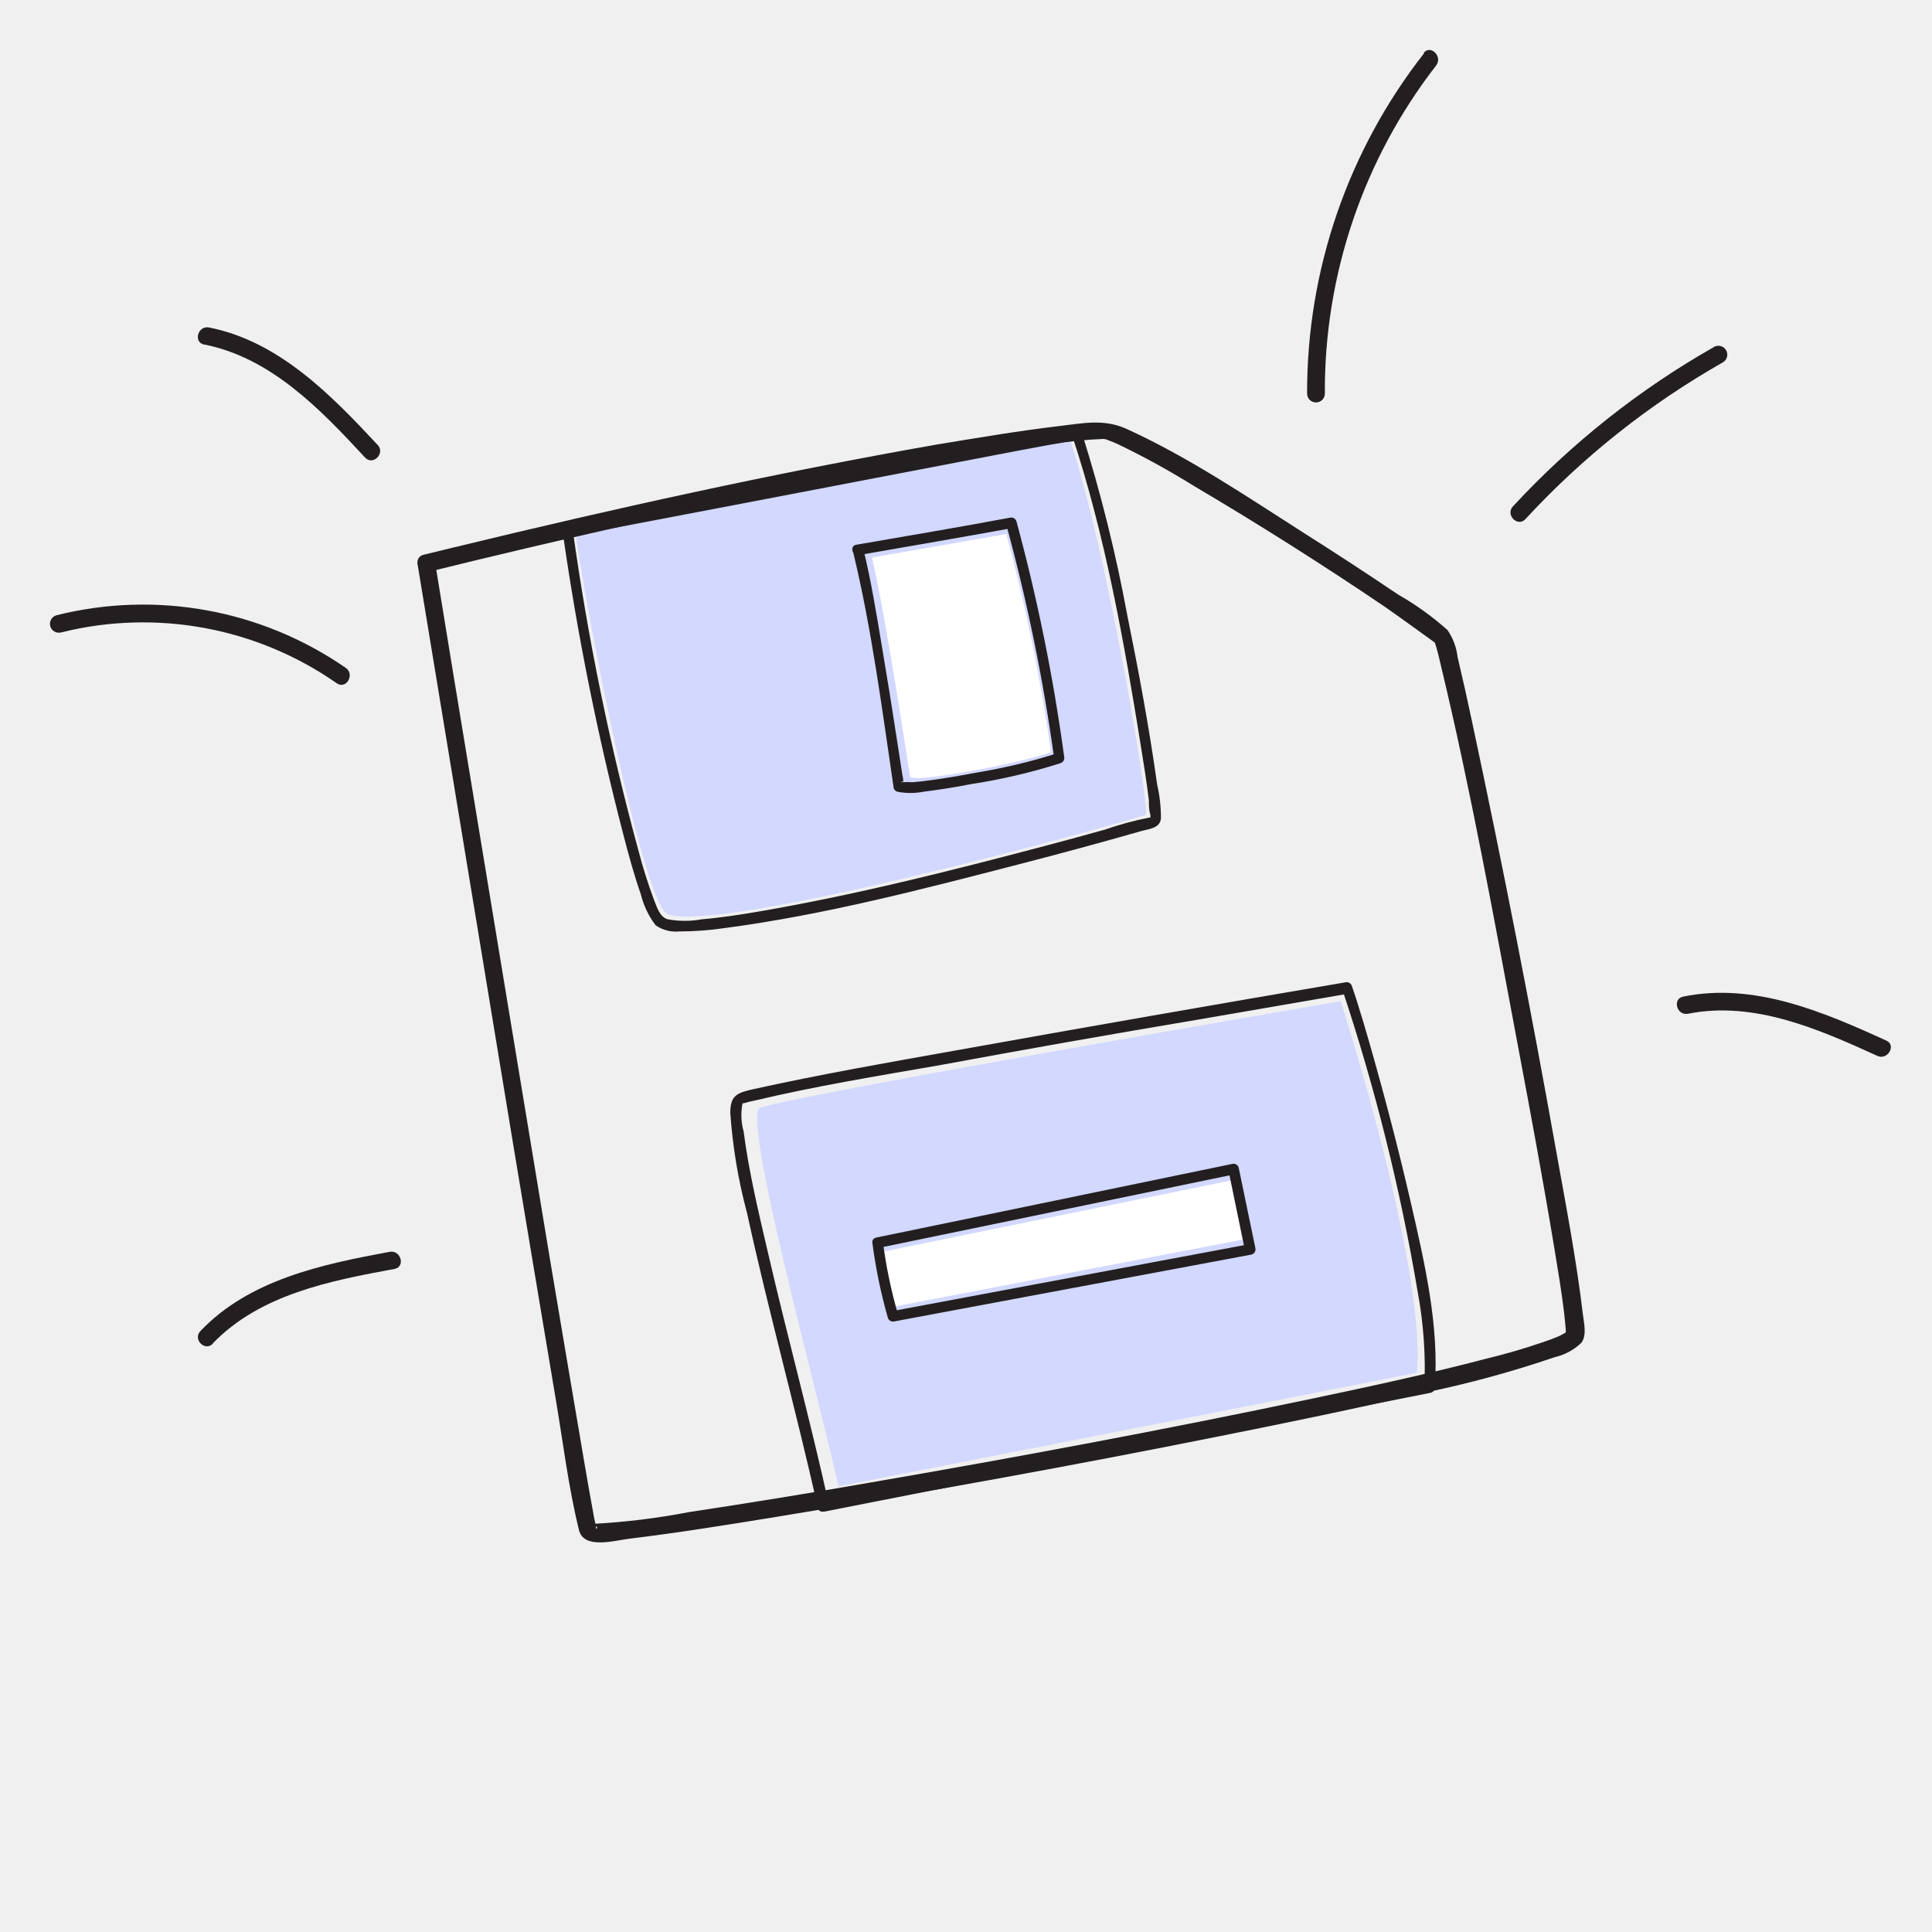
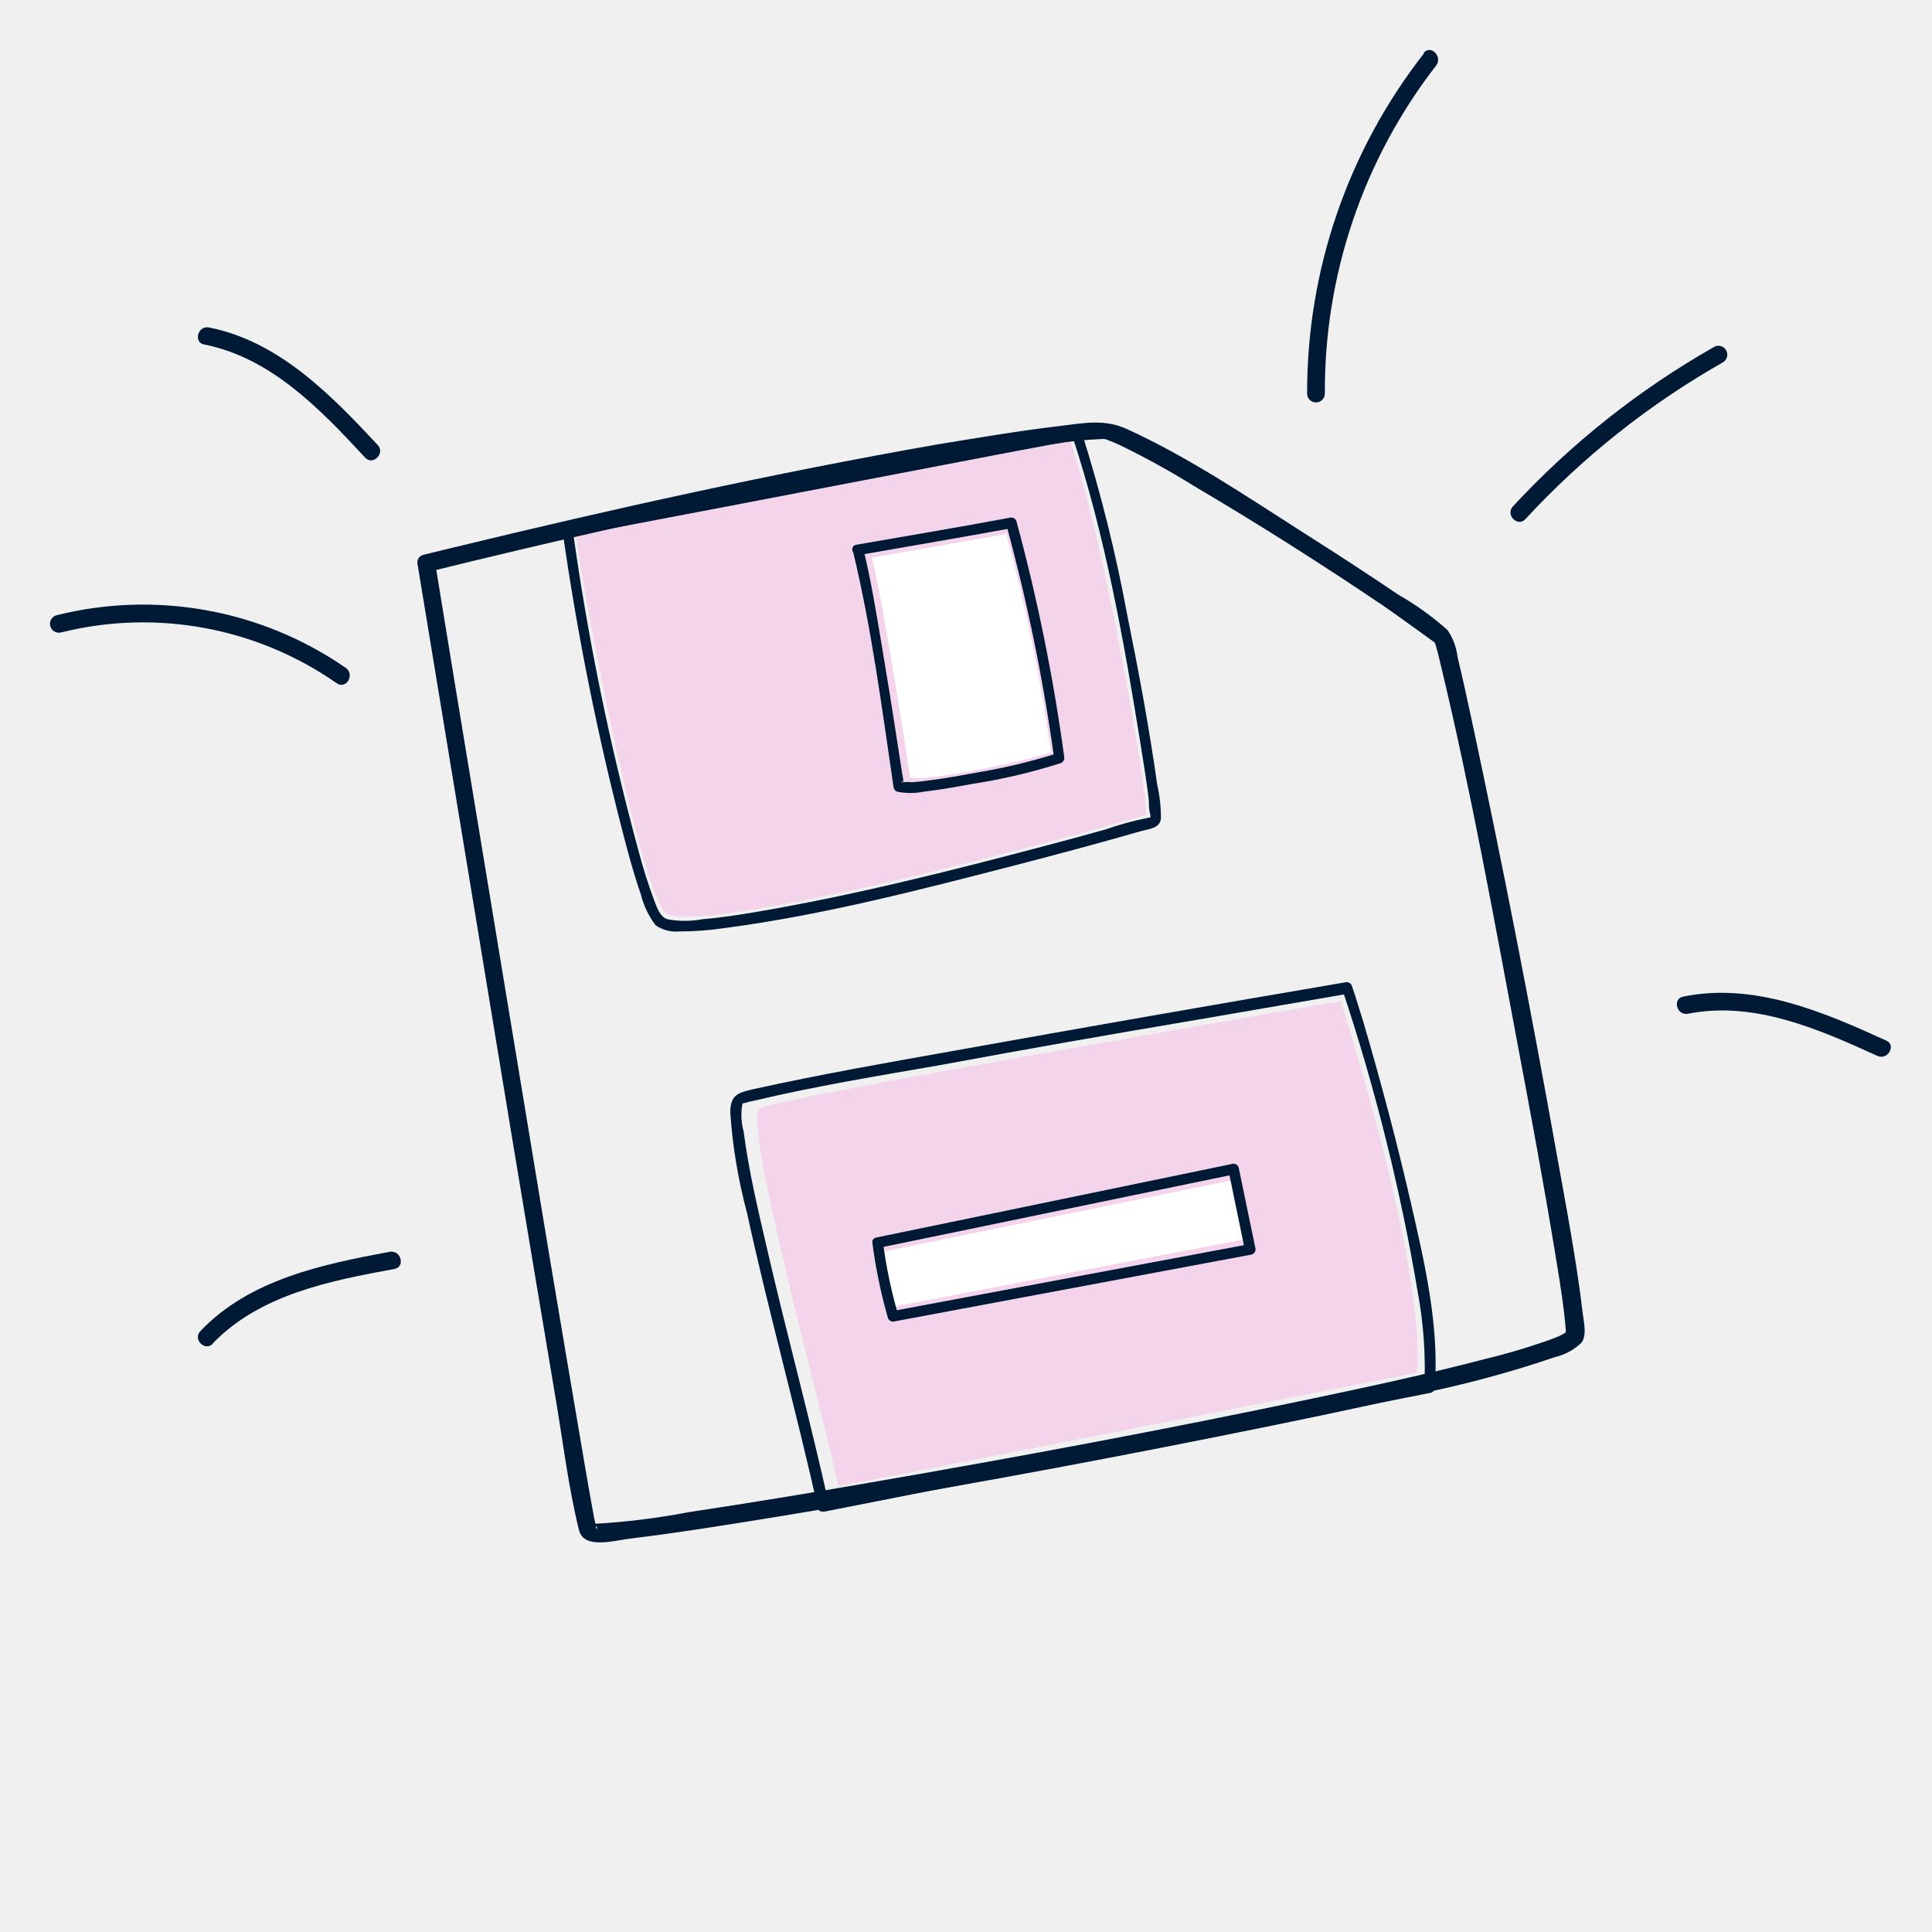
- <svg xmlns="http://www.w3.org/2000/svg" width="116" height="116" viewBox="0 0 116 116">
-   <g fill-rule="nonzero" fill="none">
-     <path d="M50.346 89.243c-1.108-5.051-5.853-22.35-4.71-22.733 2.359-.824 34.86-6.394 34.86-6.394s5.15 15.927 4.575 22.307l-34.725 6.82zM34.533 31.842c.803 5.726 4.12 22.406 5.541 23.031 2.692 1.187 24.061-4.525 28.714-5.946.299-.092-2.266-15.77-4.61-22.732l-29.645 5.647z" fill="#D2D8FF" />
-     <path d="m25.085 33.96 5.683 34.482c.852 5.134 1.71 10.265 2.571 15.394.455 2.657.775 5.392 1.421 8.02.277 1.187 2.131.64 2.998.534 2.977-.363 5.939-.839 8.901-1.322a763.634 763.634 0 0 0 26.612-4.845c4.099-.817 8.198-1.662 12.269-2.607a64.646 64.646 0 0 0 7.814-2.131 3.389 3.389 0 0 0 1.598-.867c.334-.454.15-1.186.086-1.705-.377-3.182-.98-6.35-1.549-9.505a772.051 772.051 0 0 0-5.108-26.093 144.392 144.392 0 0 0-.866-3.864 3.552 3.552 0 0 0-.604-1.62 17.376 17.376 0 0 0-2.963-2.131 224.2 224.2 0 0 0-5.619-3.673c-3.453-2.202-6.962-4.582-10.699-6.28-1.356-.61-2.6-.334-4.056-.163-2.458.29-4.902.71-7.338 1.108-9.704 1.705-19.345 3.836-28.95 6.166l-1.846.448c-.668.163-.384 1.193.284 1.03a564.478 564.478 0 0 1 22.022-4.973c5.122-1.044 10.273-2.06 15.473-2.7.98-.162 1.97-.264 2.962-.305.115-.01.23.012.334.064.213.078.42.163.625.256a48.62 48.62 0 0 1 4.582 2.522 219.325 219.325 0 0 1 11.424 7.231c1.015.71 1.989 1.421 2.976 2.132.107.078 0 0 0-.05.043.1.071.213.107.312.1.363.191.71.277 1.102 1.818 7.565 3.204 15.259 4.639 22.903.767 4.063 1.52 8.127 2.195 12.205.206 1.25.419 2.507.568 3.772.043.355.078.71.107 1.065-.01.088-.01.176 0 .263-.043-.1.1-.17.057-.177-.043-.007 0 0-.135.092a3.75 3.75 0 0 1-.377.192 12.39 12.39 0 0 1-.973.362 37.35 37.35 0 0 1-3.375.98c-3.445.903-6.926 1.656-10.407 2.387-8.83 1.862-17.703 3.517-26.597 5.051a462.89 462.89 0 0 1-10.813 1.762 42.503 42.503 0 0 1-5.761.71c-.597 0 .462.079.17.313a4.404 4.404 0 0 0-.12-.61 231.732 231.732 0 0 1-.569-3.205c-.715-4.196-1.425-8.397-2.13-12.602a37423.744 37423.744 0 0 1-5.698-34.497l-1.18-7.218c-.113-.675-1.136-.384-1.022.284z" fill="#231F20" />
-     <path d="M49.771 90.35c-1.13-5.121-2.522-10.193-3.701-15.308-.547-2.352-1.116-4.732-1.421-7.104a3.651 3.651 0 0 1-.064-1.705s-.107.042.1 0c.2-.062.404-.111.61-.15 3.673-.873 7.424-1.484 11.14-2.13a940.822 940.822 0 0 1 15.38-2.714c3.064-.53 6.126-1.059 9.185-1.585l-.398-.22a120.768 120.768 0 0 1 4.518 18.13c.356 1.915.49 3.865.398 5.81l.235-.305-12.29 2.323-19.579 3.85-4.504.889c-.405.078-.234.71.17.618l12.27-2.416 19.57-3.815 4.519-.895a.313.313 0 0 0 .234-.305c.285-3.666-.603-7.488-1.42-11.047s-1.79-7.246-2.842-10.826c-.227-.71-.448-1.5-.71-2.238a.327.327 0 0 0-.391-.227 2624.194 2624.194 0 0 0-23.521 4.113c-4 .71-8.028 1.42-11.992 2.294-.938.22-1.42.32-1.42 1.421.14 2.038.477 4.058 1.008 6.031 1.293 5.94 2.941 11.8 4.262 17.76.128.313.746.157.654-.248z" fill="#231F20" />
-     <path d="M52.861 75.184c.152 1.113.39 2.212.71 3.289l21.42-4.12-.711-3.552-21.419 4.383zM52.35 33.476c.81 3.318 2.294 13.192 2.294 13.192.71.306 6.898-.923 8.461-1.506a106.247 106.247 0 0 0-2.685-13.1c-1.009.185-8.07 1.414-8.07 1.414z" fill="#FFF" />
-     <path d="M33.794 32.013a164.614 164.614 0 0 0 3.63 18.087c.313 1.207.64 2.415 1.052 3.594.165.675.468 1.308.888 1.861.415.288.918.419 1.42.37.92-.001 1.84-.07 2.75-.206 5.974-.789 11.885-2.337 17.71-3.843a277.13 277.13 0 0 0 7.218-1.961c.511-.15 1.179-.164 1.243-.775a9.017 9.017 0 0 0-.228-2.038c-.476-3.403-1.108-6.785-1.79-10.145a91.855 91.855 0 0 0-2.728-10.961.334.334 0 0 0-.398-.228l-10.279 1.975-16.453 3.147-3.808.71c-.405.072-.234.711.17.612l10.316-1.968 16.46-3.154 3.8-.71-.39-.221c1.982 5.996 3.111 12.361 4.113 18.577.178 1.101.355 2.202.49 3.31 0 .292 0 .611.093.888v.27c-.057-.142.277-.156-.114-.106-.885.175-1.756.412-2.607.71a247.09 247.09 0 0 1-3.552.966c-5.726 1.514-11.502 2.977-17.341 3.972-1.094.184-2.188.355-3.296.447a5.733 5.733 0 0 1-2.089 0c-.462-.15-.625-.71-.803-1.15a30.469 30.469 0 0 1-.952-3.027 153.596 153.596 0 0 1-3.928-19.18c0-.399-.654-.228-.597.177z" fill="#231F20" />
-     <path d="M51.213 33.1c1.13 4.667 1.748 9.49 2.444 14.208a.32.32 0 0 0 .22.227c.52.103 1.057.103 1.577 0a40.166 40.166 0 0 0 2.842-.455 34.966 34.966 0 0 0 5.377-1.257.334.334 0 0 0 .22-.398 111.1 111.1 0 0 0-2.862-14.116.327.327 0 0 0-.39-.227c-3.063.576-6.139 1.087-9.236 1.627-.405.071-.235.71.17.618 3.062-.54 6.138-1.059 9.236-1.627l-.398-.22a111.1 111.1 0 0 1 2.891 14.123l.227-.391c-1.61.513-3.255.907-4.923 1.18-.93.177-1.86.34-2.799.461-.34.05-.71.092-1.03.114a4.262 4.262 0 0 0-.667 0c.213-.242.099.454.134.042a2.977 2.977 0 0 0-.078-.554c-.1-.625-.191-1.25-.29-1.882a342.338 342.338 0 0 0-.932-5.79c-.326-1.954-.646-3.914-1.115-5.847-.092-.405-.71-.234-.618.164zM52.378 74.615c.197 1.523.508 3.029.93 4.504a.32.32 0 0 0 .391.22l18.755-3.509 2.692-.504a.327.327 0 0 0 .228-.39l-1.002-4.832a.32.32 0 0 0-.39-.22L55.297 73.75l-2.685.554c-.398.085-.228.71.17.618l18.684-3.865 2.685-.554-.39-.227.994 4.83.227-.397-18.762 3.516-2.692.505.398.22a29.368 29.368 0 0 1-.91-4.334c-.042-.405-.681-.412-.639 0zM85.513 3.185a33.005 33.005 0 0 0-7.033 20.446.533.533 0 1 0 1.066 0 31.876 31.876 0 0 1 6.677-19.693c.42-.533-.326-1.293-.753-.753h.043zM20.762 40.102a21.39 21.39 0 0 0-17.37-3.161.534.534 0 1 0 .284 1.03 20.325 20.325 0 0 1 16.546 3.055c.568.39 1.1-.533.54-.924zM102.911 20.833a50.282 50.282 0 0 0-12.077 9.576c-.461.505.292 1.265.753.76a49.167 49.167 0 0 1 11.857-9.412.535.535 0 0 0-.54-.924h.007zM12.763 80.673c2.842-2.956 7.055-3.773 10.92-4.483.674-.128.39-1.15-.285-1.03-4.056.753-8.418 1.662-11.366 4.76-.476.497.277 1.25.753.753h-.022zM101.352 60.867c3.964-.789 7.857.93 11.366 2.529.618.284 1.158-.64.54-.917-3.8-1.733-7.935-3.509-12.197-2.642-.668.135-.384 1.158.284 1.03h.007zM12.26 20.684c4.022.796 6.984 3.9 9.662 6.791.47.505 1.222-.255.76-.753-2.806-3.012-5.931-6.23-10.137-7.061-.668-.128-.952.895-.284 1.03v-.007z" fill="#231F20" />
-   </g>
+ <svg xmlns="http://www.w3.org/2000/svg" width="116" height="116" viewBox="0 0 116 116" fill="none">
+   <path d="M50.346 89.243C49.238 84.192 44.493 66.893 45.636 66.51C47.995 65.686 80.496 60.116 80.496 60.116C80.496 60.116 85.646 76.043 85.071 82.423L50.346 89.243Z" fill="#F3D4EB" />
+   <path d="M34.533 31.842C35.336 37.568 38.654 54.248 40.074 54.873C42.767 56.06 64.136 50.348 68.789 48.927C69.087 48.835 66.522 33.157 64.178 26.195L34.533 31.842Z" fill="#F3D4EB" />
+   <path d="M25.084 33.959C26.979 45.453 28.873 56.948 30.767 68.442C31.62 73.576 32.477 78.707 33.339 83.836C33.794 86.493 34.113 89.228 34.76 91.857C35.037 93.043 36.891 92.496 37.758 92.39C40.734 92.027 43.697 91.551 46.659 91.068C55.563 89.61 64.433 87.995 73.271 86.223C77.37 85.406 81.469 84.561 85.539 83.616C88.186 83.07 90.796 82.358 93.354 81.485C93.955 81.347 94.508 81.047 94.952 80.618C95.286 80.164 95.101 79.432 95.037 78.913C94.661 75.731 94.057 72.562 93.489 69.408C91.933 60.706 90.242 51.989 88.381 43.315C88.104 42.022 87.827 40.736 87.514 39.451C87.449 38.869 87.242 38.313 86.91 37.831C86 37.019 85.007 36.304 83.948 35.7C82.094 34.442 80.218 33.227 78.329 32.027C74.876 29.825 71.367 27.445 67.63 25.747C66.273 25.136 65.03 25.413 63.574 25.584C61.116 25.875 58.672 26.294 56.235 26.692C46.531 28.397 36.891 30.528 27.286 32.858L25.439 33.306C24.772 33.469 25.056 34.499 25.724 34.336C33.031 32.531 40.372 30.874 47.746 29.363C52.868 28.319 58.018 27.303 63.218 26.663C64.199 26.501 65.188 26.399 66.181 26.358C66.296 26.348 66.411 26.37 66.515 26.422C66.728 26.5 66.934 26.585 67.14 26.678C68.711 27.435 70.241 28.277 71.722 29.2C75.601 31.487 79.416 33.91 83.145 36.431C84.161 37.142 85.134 37.852 86.122 38.563C86.228 38.641 86.122 38.563 86.122 38.513C86.164 38.612 86.193 38.726 86.228 38.825C86.328 39.188 86.42 39.536 86.505 39.927C88.324 47.492 89.709 55.186 91.144 62.83C91.912 66.893 92.665 70.957 93.339 75.035C93.545 76.285 93.758 77.542 93.908 78.807C93.95 79.162 93.986 79.517 94.014 79.872C94.004 79.96 94.004 80.048 94.014 80.135C93.972 80.036 94.114 79.965 94.071 79.958C94.028 79.951 94.071 79.958 93.936 80.05C93.814 80.121 93.689 80.185 93.56 80.242C93.361 80.334 92.906 80.498 92.586 80.604C91.478 80.981 90.349 81.314 89.212 81.584C85.766 82.487 82.286 83.24 78.805 83.971C69.974 85.833 61.102 87.488 52.207 89.022C48.613 89.647 45.004 90.244 41.395 90.784C39.493 91.152 37.568 91.389 35.634 91.495C35.037 91.495 36.095 91.573 35.804 91.807C35.778 91.601 35.738 91.397 35.683 91.196C35.484 90.131 35.3 89.065 35.115 87.992C34.4 83.796 33.69 79.595 32.984 75.39C31.08 63.895 29.181 52.397 27.286 40.893L26.107 33.675C25.994 33 24.971 33.291 25.084 33.959Z" fill="#001A36" />
+   <path d="M49.771 90.351C48.642 85.229 47.249 80.156 46.07 75.042C45.523 72.69 44.955 70.31 44.649 67.938C44.494 67.382 44.472 66.798 44.586 66.233C44.586 66.233 44.479 66.275 44.685 66.233C44.886 66.171 45.09 66.121 45.296 66.084C48.969 65.21 52.72 64.599 56.435 63.952C61.555 63.005 66.681 62.1 71.815 61.239C74.879 60.708 77.941 60.18 81.001 59.654L80.603 59.434C82.575 65.352 84.085 71.413 85.121 77.564C85.477 79.479 85.61 81.429 85.519 83.375L85.753 83.069L73.463 85.392L53.885 89.243L49.381 90.131C48.976 90.209 49.146 90.841 49.551 90.749L61.82 88.333L81.391 84.518L85.909 83.623C86.049 83.587 86.145 83.461 86.144 83.318C86.428 79.652 85.54 75.83 84.723 72.271C83.906 68.712 82.933 65.025 81.882 61.445C81.654 60.734 81.434 59.946 81.171 59.207C81.123 59.039 80.951 58.938 80.78 58.98C72.933 60.315 65.092 61.686 57.259 63.093C53.26 63.803 49.231 64.513 45.267 65.387C44.33 65.608 43.847 65.707 43.847 66.808C43.987 68.847 44.325 70.866 44.855 72.839C46.148 78.778 47.797 84.639 49.118 90.599C49.246 90.912 49.864 90.756 49.771 90.351Z" fill="#001A36" />
+   <path d="M52.861 75.184C53.013 76.297 53.251 77.396 53.572 78.473L74.99 74.353L74.28 70.801L52.861 75.184Z" fill="white" />
+   <path d="M52.35 33.476C53.16 36.794 54.644 46.668 54.644 46.668C55.355 46.974 61.542 45.745 63.105 45.162C62.486 40.744 61.589 36.368 60.42 32.062C59.411 32.247 52.35 33.476 52.35 33.476Z" fill="white" />
+   <path d="M33.794 32.013C34.665 38.105 35.877 44.143 37.424 50.099C37.737 51.307 38.064 52.515 38.476 53.694C38.642 54.369 38.944 55.002 39.364 55.555C39.779 55.843 40.282 55.974 40.785 55.925C41.705 55.924 42.624 55.855 43.534 55.719C49.508 54.93 55.419 53.382 61.244 51.876C63.66 51.25 66.068 50.604 68.462 49.915C68.973 49.766 69.641 49.751 69.705 49.141C69.707 48.454 69.631 47.77 69.478 47.102C69.002 43.699 68.369 40.317 67.687 36.957C67.004 33.251 66.093 29.59 64.96 25.996C64.908 25.826 64.734 25.727 64.562 25.768L54.282 27.743L37.829 30.89L34.022 31.601C33.617 31.672 33.787 32.311 34.192 32.212L44.507 30.244L60.967 27.09L64.768 26.379L64.377 26.159C66.359 32.155 67.489 38.52 68.49 44.736C68.668 45.837 68.845 46.938 68.98 48.047C68.98 48.338 68.98 48.657 69.073 48.934C69.073 49.02 69.073 49.133 69.073 49.204C69.016 49.062 69.35 49.048 68.959 49.098C68.074 49.273 67.203 49.51 66.352 49.808C65.168 50.14 63.984 50.462 62.8 50.774C57.074 52.288 51.298 53.751 45.459 54.745C44.365 54.93 43.271 55.101 42.163 55.193C41.472 55.321 40.764 55.321 40.074 55.193C39.612 55.044 39.449 54.483 39.271 54.042C38.902 53.051 38.584 52.041 38.319 51.016C36.603 44.712 35.291 38.306 34.391 31.835C34.391 31.437 33.737 31.608 33.794 32.013Z" fill="#001A36" />
+   <path d="M51.214 33.1C52.343 37.767 52.961 42.591 53.657 47.308C53.685 47.417 53.769 47.503 53.878 47.535C54.398 47.638 54.934 47.638 55.455 47.535C56.414 47.421 57.373 47.258 58.296 47.08C60.119 46.804 61.917 46.383 63.674 45.823C63.84 45.769 63.936 45.595 63.894 45.425C63.246 40.663 62.29 35.948 61.031 31.309C60.983 31.141 60.811 31.041 60.641 31.082C57.579 31.657 54.503 32.169 51.405 32.709C51 32.78 51.171 33.419 51.576 33.327C54.638 32.787 57.714 32.269 60.811 31.7L60.413 31.48C61.682 36.12 62.648 40.837 63.305 45.603L63.532 45.212C61.922 45.725 60.276 46.119 58.609 46.391C57.678 46.569 56.748 46.732 55.81 46.853C55.469 46.903 55.099 46.945 54.78 46.967C54.557 46.949 54.334 46.949 54.112 46.967C54.325 46.725 54.211 47.421 54.247 47.009C54.238 46.822 54.212 46.637 54.169 46.455C54.069 45.83 53.977 45.205 53.878 44.573C53.584 42.64 53.274 40.71 52.947 38.783C52.62 36.829 52.3 34.869 51.832 32.936C51.739 32.531 51.121 32.702 51.214 33.1Z" fill="#001A36" />
+   <path d="M52.378 74.615C52.575 76.138 52.886 77.644 53.309 79.119C53.357 79.287 53.531 79.385 53.699 79.34L72.454 75.83L75.146 75.326C75.314 75.278 75.415 75.105 75.374 74.935L74.372 70.104C74.324 69.937 74.15 69.839 73.981 69.884L55.298 73.749L52.612 74.303C52.215 74.388 52.385 75.013 52.783 74.921L71.466 71.056L74.152 70.502L73.761 70.275L74.756 75.106L74.983 74.708L56.221 78.224L53.529 78.729L53.927 78.949C53.515 77.529 53.211 76.081 53.017 74.615C52.975 74.21 52.335 74.203 52.378 74.615Z" fill="#001A36" />
+   <path d="M85.513 3.185C80.94 9.017 78.463 16.219 78.481 23.631C78.481 23.925 78.719 24.163 79.013 24.163C79.308 24.163 79.546 23.925 79.546 23.631C79.508 16.505 81.859 9.571 86.224 3.938C86.643 3.405 85.897 2.645 85.471 3.185H85.513Z" fill="#001A36" />
+   <path d="M20.762 40.102C15.697 36.597 9.367 35.445 3.392 36.941C3.108 37.019 2.941 37.313 3.019 37.598C3.098 37.882 3.392 38.049 3.676 37.971C9.374 36.551 15.407 37.665 20.222 41.026C20.79 41.416 21.323 40.493 20.762 40.102Z" fill="#001A36" />
+   <path d="M102.912 20.833C98.418 23.386 94.344 26.616 90.835 30.409C90.373 30.914 91.126 31.674 91.588 31.169C95.03 27.439 99.03 24.263 103.444 21.757C103.699 21.608 103.785 21.28 103.636 21.025C103.487 20.77 103.16 20.684 102.905 20.833H102.912Z" fill="#001A36" />
+   <path d="M12.763 80.673C15.605 77.717 19.818 76.9 23.682 76.19C24.357 76.062 24.073 75.039 23.398 75.16C19.342 75.913 14.98 76.822 12.032 79.92C11.556 80.417 12.309 81.17 12.785 80.673H12.763Z" fill="#001A36" />
+   <path d="M101.352 60.867C105.316 60.078 109.209 61.797 112.718 63.396C113.336 63.68 113.876 62.757 113.258 62.48C109.457 60.746 105.323 58.97 101.06 59.837C100.393 59.972 100.677 60.995 101.345 60.867H101.352Z" fill="#001A36" />
+   <path d="M12.261 20.684C16.282 21.48 19.244 24.584 21.922 27.475C22.391 27.98 23.144 27.22 22.682 26.722C19.876 23.71 16.75 20.492 12.545 19.661C11.877 19.533 11.593 20.556 12.261 20.691V20.684Z" fill="#001A36" />
</svg>
